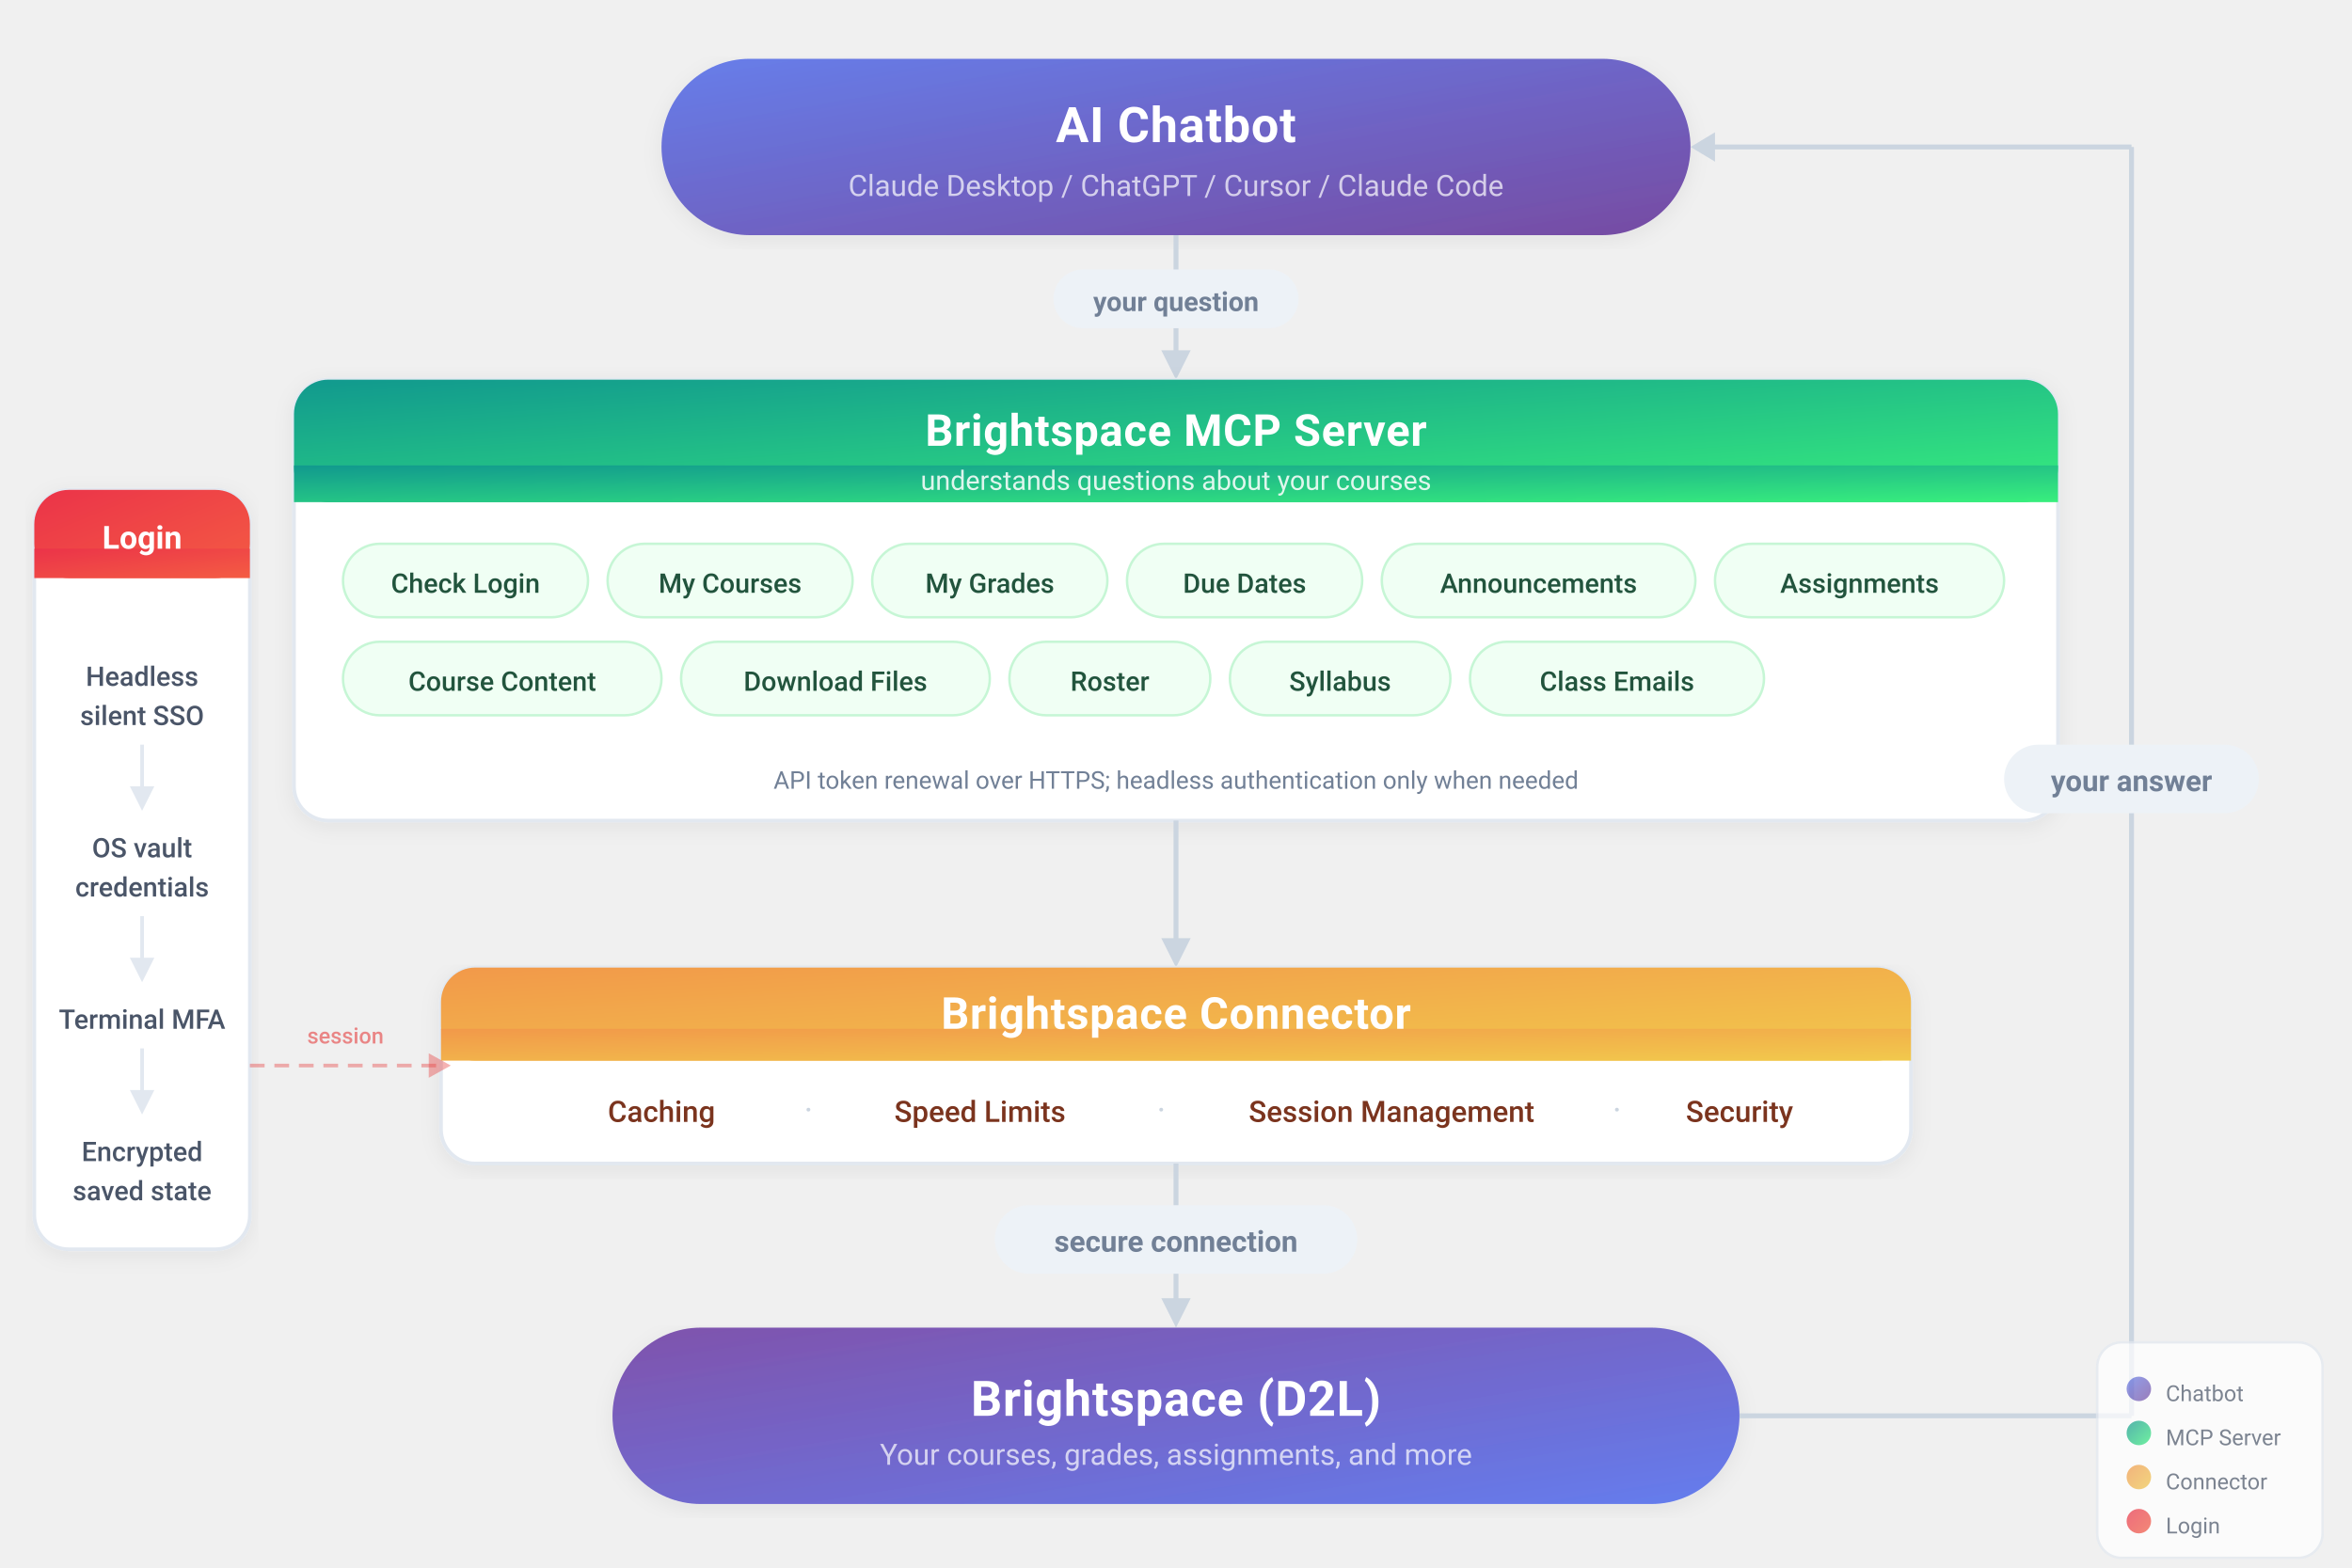
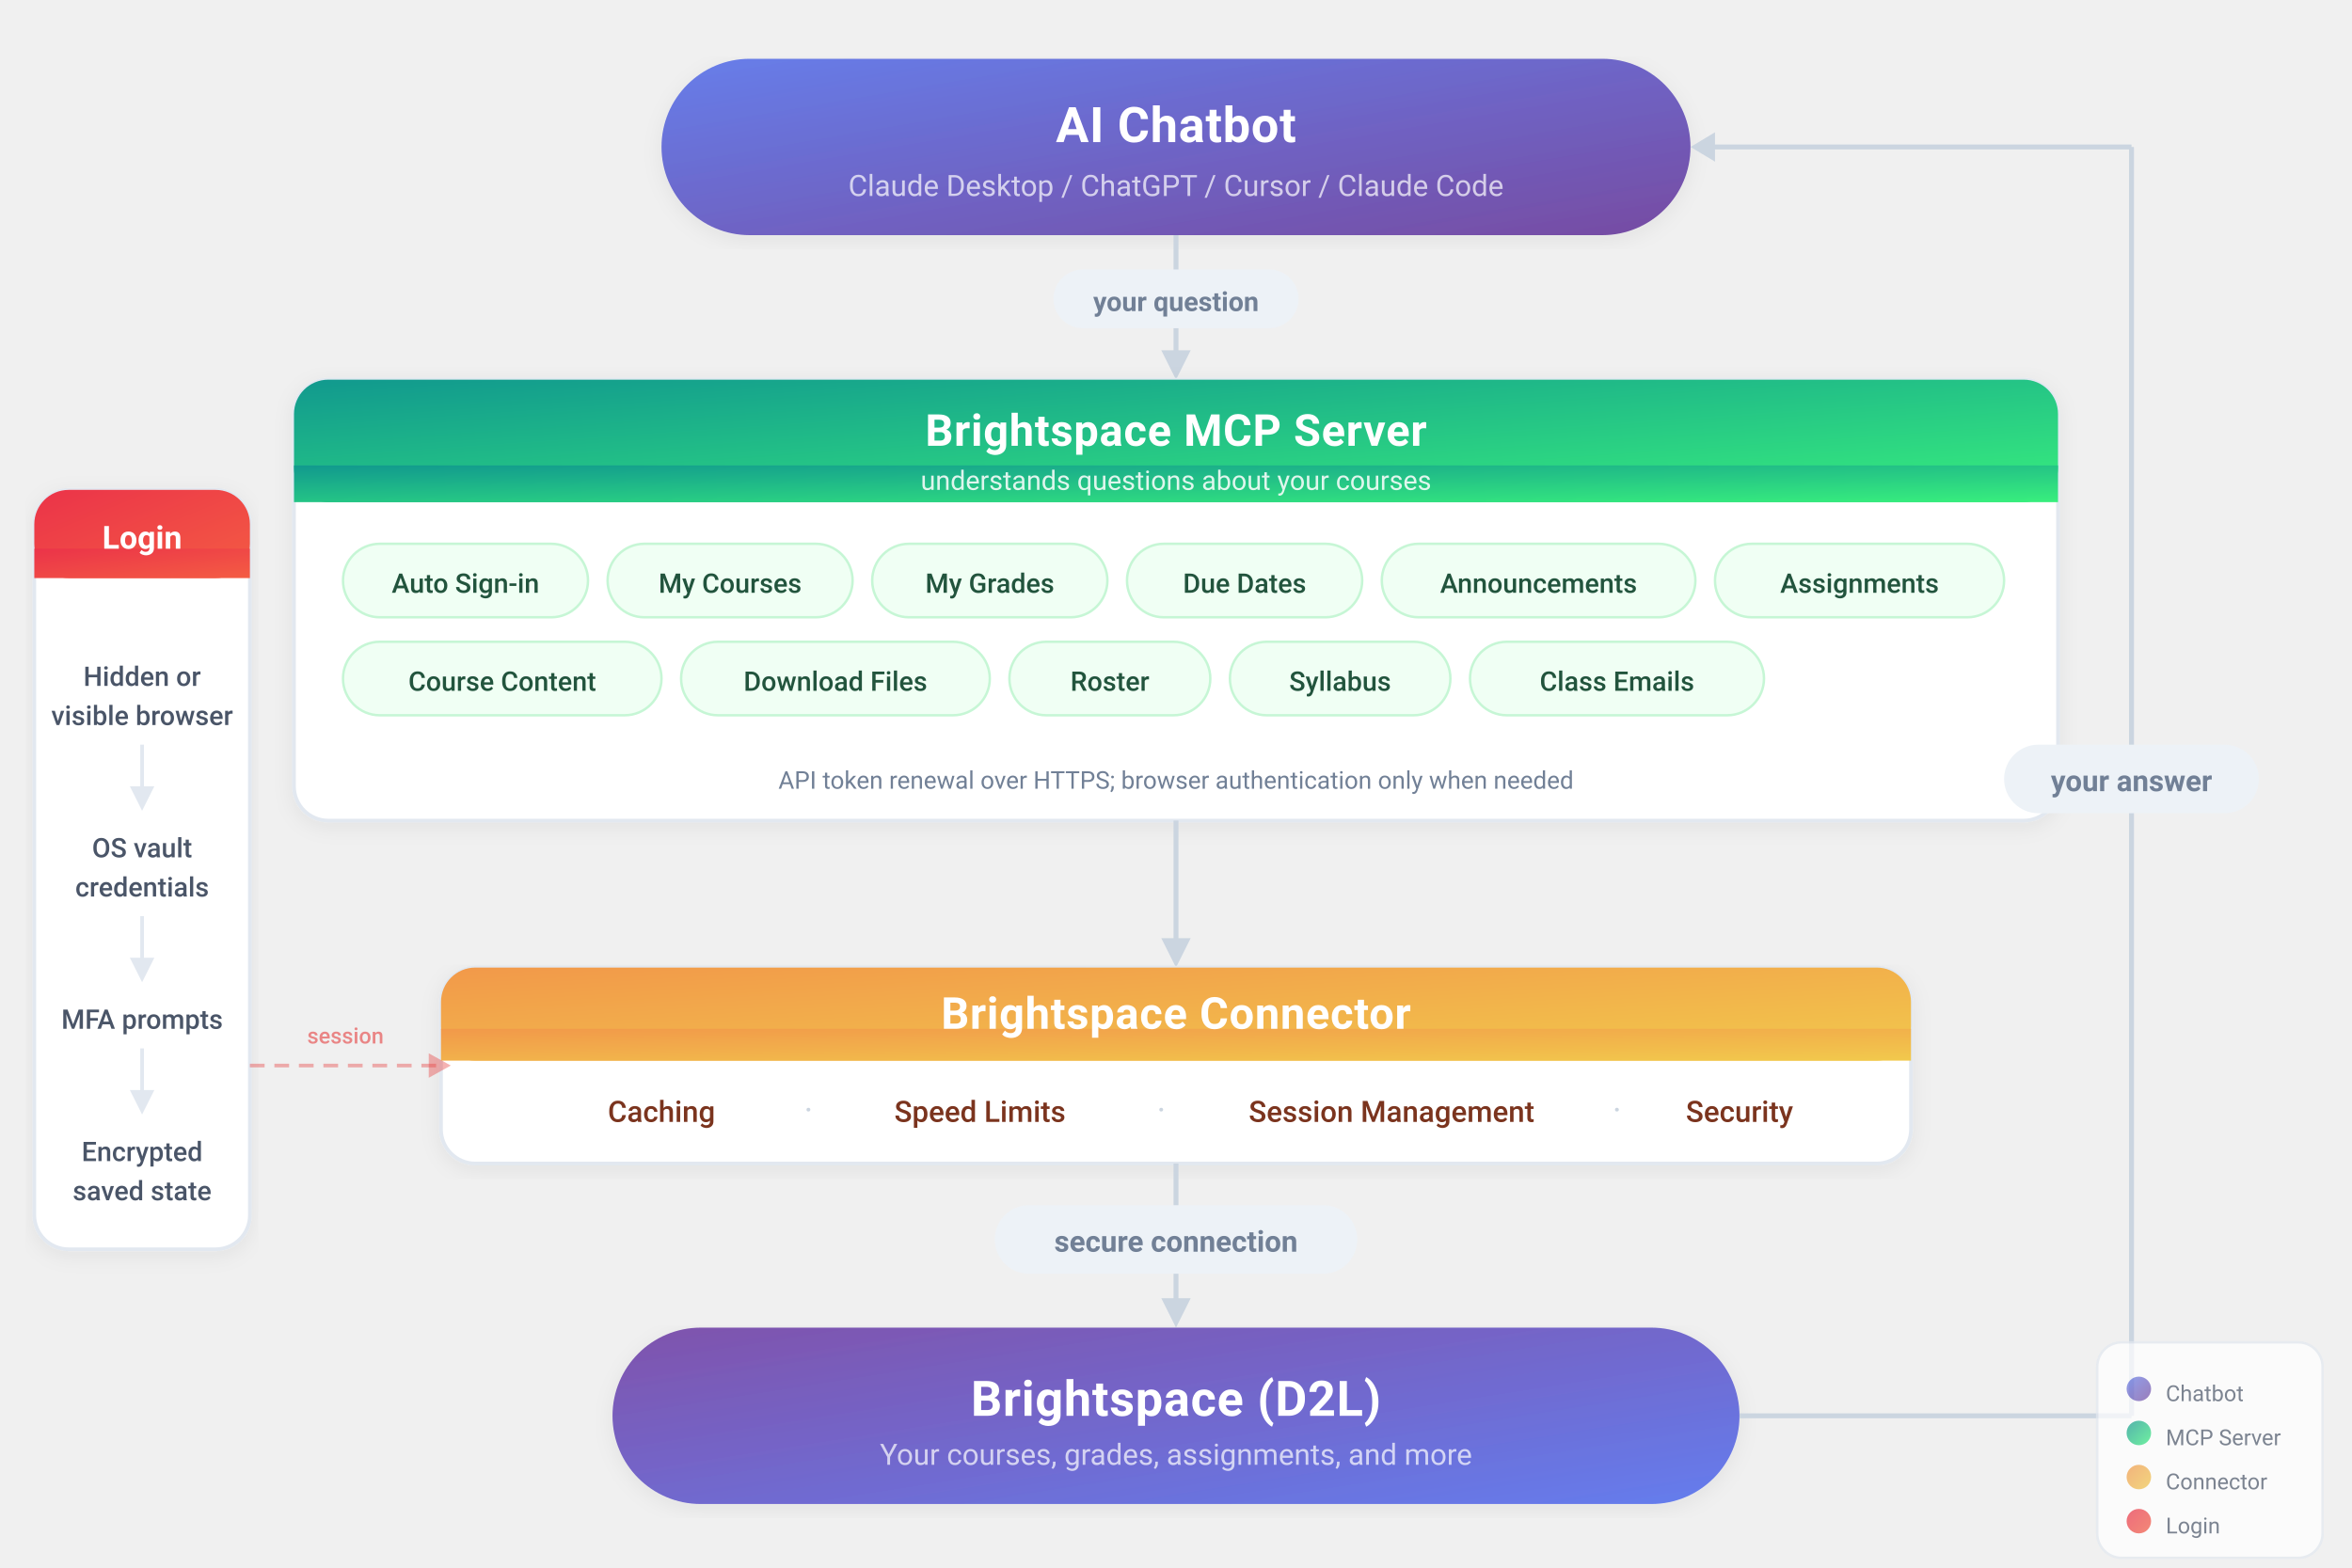
<svg xmlns="http://www.w3.org/2000/svg" viewBox="0 0 960 640" font-family="-apple-system, BlinkMacSystemFont, 'Segoe UI', Roboto, sans-serif">
  <defs>
    <filter id="shadow" x="-4%" y="-4%" width="108%" height="112%">
      <feDropShadow dx="0" dy="2" stdDeviation="4" flood-opacity="0.06" />
    </filter>
    <linearGradient id="chatbotGrad" x1="0" y1="0" x2="1" y2="1">
      <stop offset="0%" stop-color="#667eea" />
      <stop offset="100%" stop-color="#764ba2" />
    </linearGradient>
    <linearGradient id="pluginGrad" x1="0" y1="0" x2="1" y2="1">
      <stop offset="0%" stop-color="#11998e" />
      <stop offset="100%" stop-color="#38ef7d" />
    </linearGradient>
    <linearGradient id="connectorGrad" x1="0" y1="0" x2="1" y2="1">
      <stop offset="0%" stop-color="#f2994a" />
      <stop offset="100%" stop-color="#f2c94c" />
    </linearGradient>
    <linearGradient id="loginGrad" x1="0" y1="0" x2="1" y2="1">
      <stop offset="0%" stop-color="#eb3349" />
      <stop offset="100%" stop-color="#f45c43" />
    </linearGradient>
    <linearGradient id="bsGrad" x1="0" y1="0" x2="1" y2="1">
      <stop offset="0%" stop-color="#7f53ac" />
      <stop offset="100%" stop-color="#647dee" />
    </linearGradient>
  </defs>
  <rect x="270" y="24" width="420" height="72" rx="36" fill="url(#chatbotGrad)" filter="url(#shadow)" />
  <text x="480" y="58" text-anchor="middle" fill="#fff" font-size="20" font-weight="700" letter-spacing="0.3">AI Chatbot</text>
  <text x="480" y="80" text-anchor="middle" fill="rgba(255,255,255,0.7)" font-size="12">Claude Desktop  /  ChatGPT  /  Cursor  /  Claude Code</text>
  <line x1="480" y1="96" x2="480" y2="148" stroke="#cbd5e0" stroke-width="2" />
  <polygon points="474,143 480,155 486,143" fill="#cbd5e0" />
  <rect x="430" y="110" width="100" height="24" rx="12" fill="#edf2f7" />
  <text x="480" y="127" text-anchor="middle" fill="#718096" font-size="11" font-weight="600">your question</text>
  <rect x="120" y="155" width="720" height="180" rx="14" fill="#fff" stroke="#e2e8f0" stroke-width="1.5" filter="url(#shadow)" />
  <rect x="120" y="155" width="720" height="50" rx="14" fill="url(#pluginGrad)" />
  <rect x="120" y="190" width="720" height="15" fill="url(#pluginGrad)" />
  <text x="480" y="182" text-anchor="middle" fill="#fff" font-size="18" font-weight="700" letter-spacing="0.3">Brightspace MCP Server</text>
  <text x="480" y="200" text-anchor="middle" fill="rgba(255,255,255,0.85)" font-size="11">understands questions about your courses</text>
  <rect x="140" y="222" width="100" height="30" rx="15" fill="#f0fff4" stroke="#c6f6d5" stroke-width="1" />
-   <text x="190" y="242" text-anchor="middle" fill="#22543d" font-size="11" font-weight="500">Check Login</text>
+   <text x="190" y="242" text-anchor="middle" fill="#22543d" font-size="11" font-weight="500">Auto Sign-in</text>
  <rect x="248" y="222" width="100" height="30" rx="15" fill="#f0fff4" stroke="#c6f6d5" stroke-width="1" />
  <text x="298" y="242" text-anchor="middle" fill="#22543d" font-size="11" font-weight="500">My Courses</text>
  <rect x="356" y="222" width="96" height="30" rx="15" fill="#f0fff4" stroke="#c6f6d5" stroke-width="1" />
  <text x="404" y="242" text-anchor="middle" fill="#22543d" font-size="11" font-weight="500">My Grades</text>
  <rect x="460" y="222" width="96" height="30" rx="15" fill="#f0fff4" stroke="#c6f6d5" stroke-width="1" />
  <text x="508" y="242" text-anchor="middle" fill="#22543d" font-size="11" font-weight="500">Due Dates</text>
  <rect x="564" y="222" width="128" height="30" rx="15" fill="#f0fff4" stroke="#c6f6d5" stroke-width="1" />
  <text x="628" y="242" text-anchor="middle" fill="#22543d" font-size="11" font-weight="500">Announcements</text>
  <rect x="700" y="222" width="118" height="30" rx="15" fill="#f0fff4" stroke="#c6f6d5" stroke-width="1" />
  <text x="759" y="242" text-anchor="middle" fill="#22543d" font-size="11" font-weight="500">Assignments</text>
  <rect x="140" y="262" width="130" height="30" rx="15" fill="#f0fff4" stroke="#c6f6d5" stroke-width="1" />
  <text x="205" y="282" text-anchor="middle" fill="#22543d" font-size="11" font-weight="500">Course Content</text>
  <rect x="278" y="262" width="126" height="30" rx="15" fill="#f0fff4" stroke="#c6f6d5" stroke-width="1" />
  <text x="341" y="282" text-anchor="middle" fill="#22543d" font-size="11" font-weight="500">Download Files</text>
  <rect x="412" y="262" width="82" height="30" rx="15" fill="#f0fff4" stroke="#c6f6d5" stroke-width="1" />
  <text x="453" y="282" text-anchor="middle" fill="#22543d" font-size="11" font-weight="500">Roster</text>
  <rect x="502" y="262" width="90" height="30" rx="15" fill="#f0fff4" stroke="#c6f6d5" stroke-width="1" />
  <text x="547" y="282" text-anchor="middle" fill="#22543d" font-size="11" font-weight="500">Syllabus</text>
  <rect x="600" y="262" width="120" height="30" rx="15" fill="#f0fff4" stroke="#c6f6d5" stroke-width="1" />
  <text x="660" y="282" text-anchor="middle" fill="#22543d" font-size="11" font-weight="500">Class Emails</text>
-   <text x="480" y="322" text-anchor="middle" fill="#718096" font-size="10">API token renewal over HTTPS; headless authentication only when needed</text>
+   <text x="480" y="322" text-anchor="middle" fill="#718096" font-size="10">API token renewal over HTTPS; browser authentication only when needed</text>
  <line x1="480" y1="335" x2="480" y2="388" stroke="#cbd5e0" stroke-width="2" />
  <polygon points="474,383 480,395 486,383" fill="#cbd5e0" />
  <rect x="180" y="395" width="600" height="80" rx="14" fill="#fff" stroke="#e2e8f0" stroke-width="1.5" filter="url(#shadow)" />
  <rect x="180" y="395" width="600" height="38" rx="14" fill="url(#connectorGrad)" />
  <rect x="180" y="420" width="600" height="13" fill="url(#connectorGrad)" />
  <text x="480" y="420" text-anchor="middle" fill="#fff" font-size="18" font-weight="700" letter-spacing="0.3">Brightspace Connector</text>
  <text x="270" y="458" text-anchor="middle" fill="#7b341e" font-size="12" font-weight="500">Caching</text>
  <text x="330" y="458" text-anchor="middle" fill="#cbd5e0" font-size="14">·</text>
  <text x="400" y="458" text-anchor="middle" fill="#7b341e" font-size="12" font-weight="500">Speed Limits</text>
  <text x="474" y="458" text-anchor="middle" fill="#cbd5e0" font-size="14">·</text>
  <text x="568" y="458" text-anchor="middle" fill="#7b341e" font-size="12" font-weight="500">Session Management</text>
  <text x="660" y="458" text-anchor="middle" fill="#cbd5e0" font-size="14">·</text>
  <text x="710" y="458" text-anchor="middle" fill="#7b341e" font-size="12" font-weight="500">Security</text>
  <line x1="480" y1="475" x2="480" y2="535" stroke="#cbd5e0" stroke-width="2" />
  <polygon points="474,530 480,542 486,530" fill="#cbd5e0" />
  <rect x="406" y="492" width="148" height="28" rx="14" fill="#edf2f7" />
  <text x="480" y="511" text-anchor="middle" fill="#718096" font-size="12" font-weight="600">secure connection</text>
  <rect x="250" y="542" width="460" height="72" rx="36" fill="url(#bsGrad)" filter="url(#shadow)" />
  <text x="480" y="578" text-anchor="middle" fill="#fff" font-size="20" font-weight="700" letter-spacing="0.3">Brightspace (D2L)</text>
  <text x="480" y="598" text-anchor="middle" fill="rgba(255,255,255,0.7)" font-size="12">Your courses, grades, assignments, and more</text>
  <line x1="710" y1="578" x2="870" y2="578" stroke="#cbd5e0" stroke-width="2" />
  <line x1="870" y1="578" x2="870" y2="60" stroke="#cbd5e0" stroke-width="2" />
  <line x1="870" y1="60" x2="696" y2="60" stroke="#cbd5e0" stroke-width="2" />
  <polygon points="700,54 690,60 700,66" fill="#cbd5e0" />
  <rect x="818" y="304" width="104" height="28" rx="14" fill="#edf2f7" />
  <text x="870" y="323" text-anchor="middle" fill="#718096" font-size="12" font-weight="600">your answer</text>
  <rect x="14" y="200" width="88" height="310" rx="14" fill="#fff" stroke="#e2e8f0" stroke-width="1.5" filter="url(#shadow)" />
  <rect x="14" y="200" width="88" height="36" rx="14" fill="url(#loginGrad)" />
  <rect x="14" y="224" width="88" height="12" fill="url(#loginGrad)" />
  <text x="58" y="224" text-anchor="middle" fill="#fff" font-size="13" font-weight="700">Login</text>
-   <text x="58" y="280" text-anchor="middle" fill="#4a5568" font-size="11" font-weight="500">Headless</text>
-   <text x="58" y="296" text-anchor="middle" fill="#4a5568" font-size="11" font-weight="500">silent SSO</text>
+   <text x="58" y="280" text-anchor="middle" fill="#4a5568" font-size="11" font-weight="500">Hidden or</text>
+   <text x="58" y="296" text-anchor="middle" fill="#4a5568" font-size="11" font-weight="500">visible browser</text>
  <line x1="58" y1="304" x2="58" y2="326" stroke="#e2e8f0" stroke-width="1.5" />
  <polygon points="53,321 58,331 63,321" fill="#e2e8f0" />
  <text x="58" y="350" text-anchor="middle" fill="#4a5568" font-size="11" font-weight="500">OS vault</text>
  <text x="58" y="366" text-anchor="middle" fill="#4a5568" font-size="11" font-weight="500">credentials</text>
  <line x1="58" y1="374" x2="58" y2="396" stroke="#e2e8f0" stroke-width="1.5" />
  <polygon points="53,391 58,401 63,391" fill="#e2e8f0" />
-   <text x="58" y="420" text-anchor="middle" fill="#4a5568" font-size="11" font-weight="500">Terminal MFA</text>
+   <text x="58" y="420" text-anchor="middle" fill="#4a5568" font-size="11" font-weight="500">MFA prompts</text>
  <line x1="58" y1="428" x2="58" y2="450" stroke="#e2e8f0" stroke-width="1.5" />
  <polygon points="53,445 58,455 63,445" fill="#e2e8f0" />
  <text x="58" y="474" text-anchor="middle" fill="#4a5568" font-size="11" font-weight="500">Encrypted</text>
  <text x="58" y="490" text-anchor="middle" fill="#4a5568" font-size="11" font-weight="500">saved state</text>
  <line x1="102" y1="435" x2="180" y2="435" stroke="#e53e3e" stroke-width="1.5" stroke-dasharray="6,4" opacity="0.4" />
  <polygon points="175,430 184,435 175,440" fill="#e53e3e" opacity="0.4" />
  <text x="141" y="426" text-anchor="middle" fill="#e53e3e" font-size="9" font-weight="500" opacity="0.6">session</text>
  <g opacity="0.7">
    <rect x="856" y="548" width="92" height="88" rx="10" fill="#fff" stroke="#e2e8f0" stroke-width="1" />
    <rect x="868" y="562" width="10" height="10" rx="5" fill="url(#chatbotGrad)" />
    <text x="884" y="572" fill="#4a5568" font-size="9">Chatbot</text>
    <rect x="868" y="580" width="10" height="10" rx="5" fill="url(#pluginGrad)" />
    <text x="884" y="590" fill="#4a5568" font-size="9">MCP Server</text>
    <rect x="868" y="598" width="10" height="10" rx="5" fill="url(#connectorGrad)" />
    <text x="884" y="608" fill="#4a5568" font-size="9">Connector</text>
    <rect x="868" y="616" width="10" height="10" rx="5" fill="url(#loginGrad)" />
    <text x="884" y="626" fill="#4a5568" font-size="9">Login</text>
  </g>
</svg>
